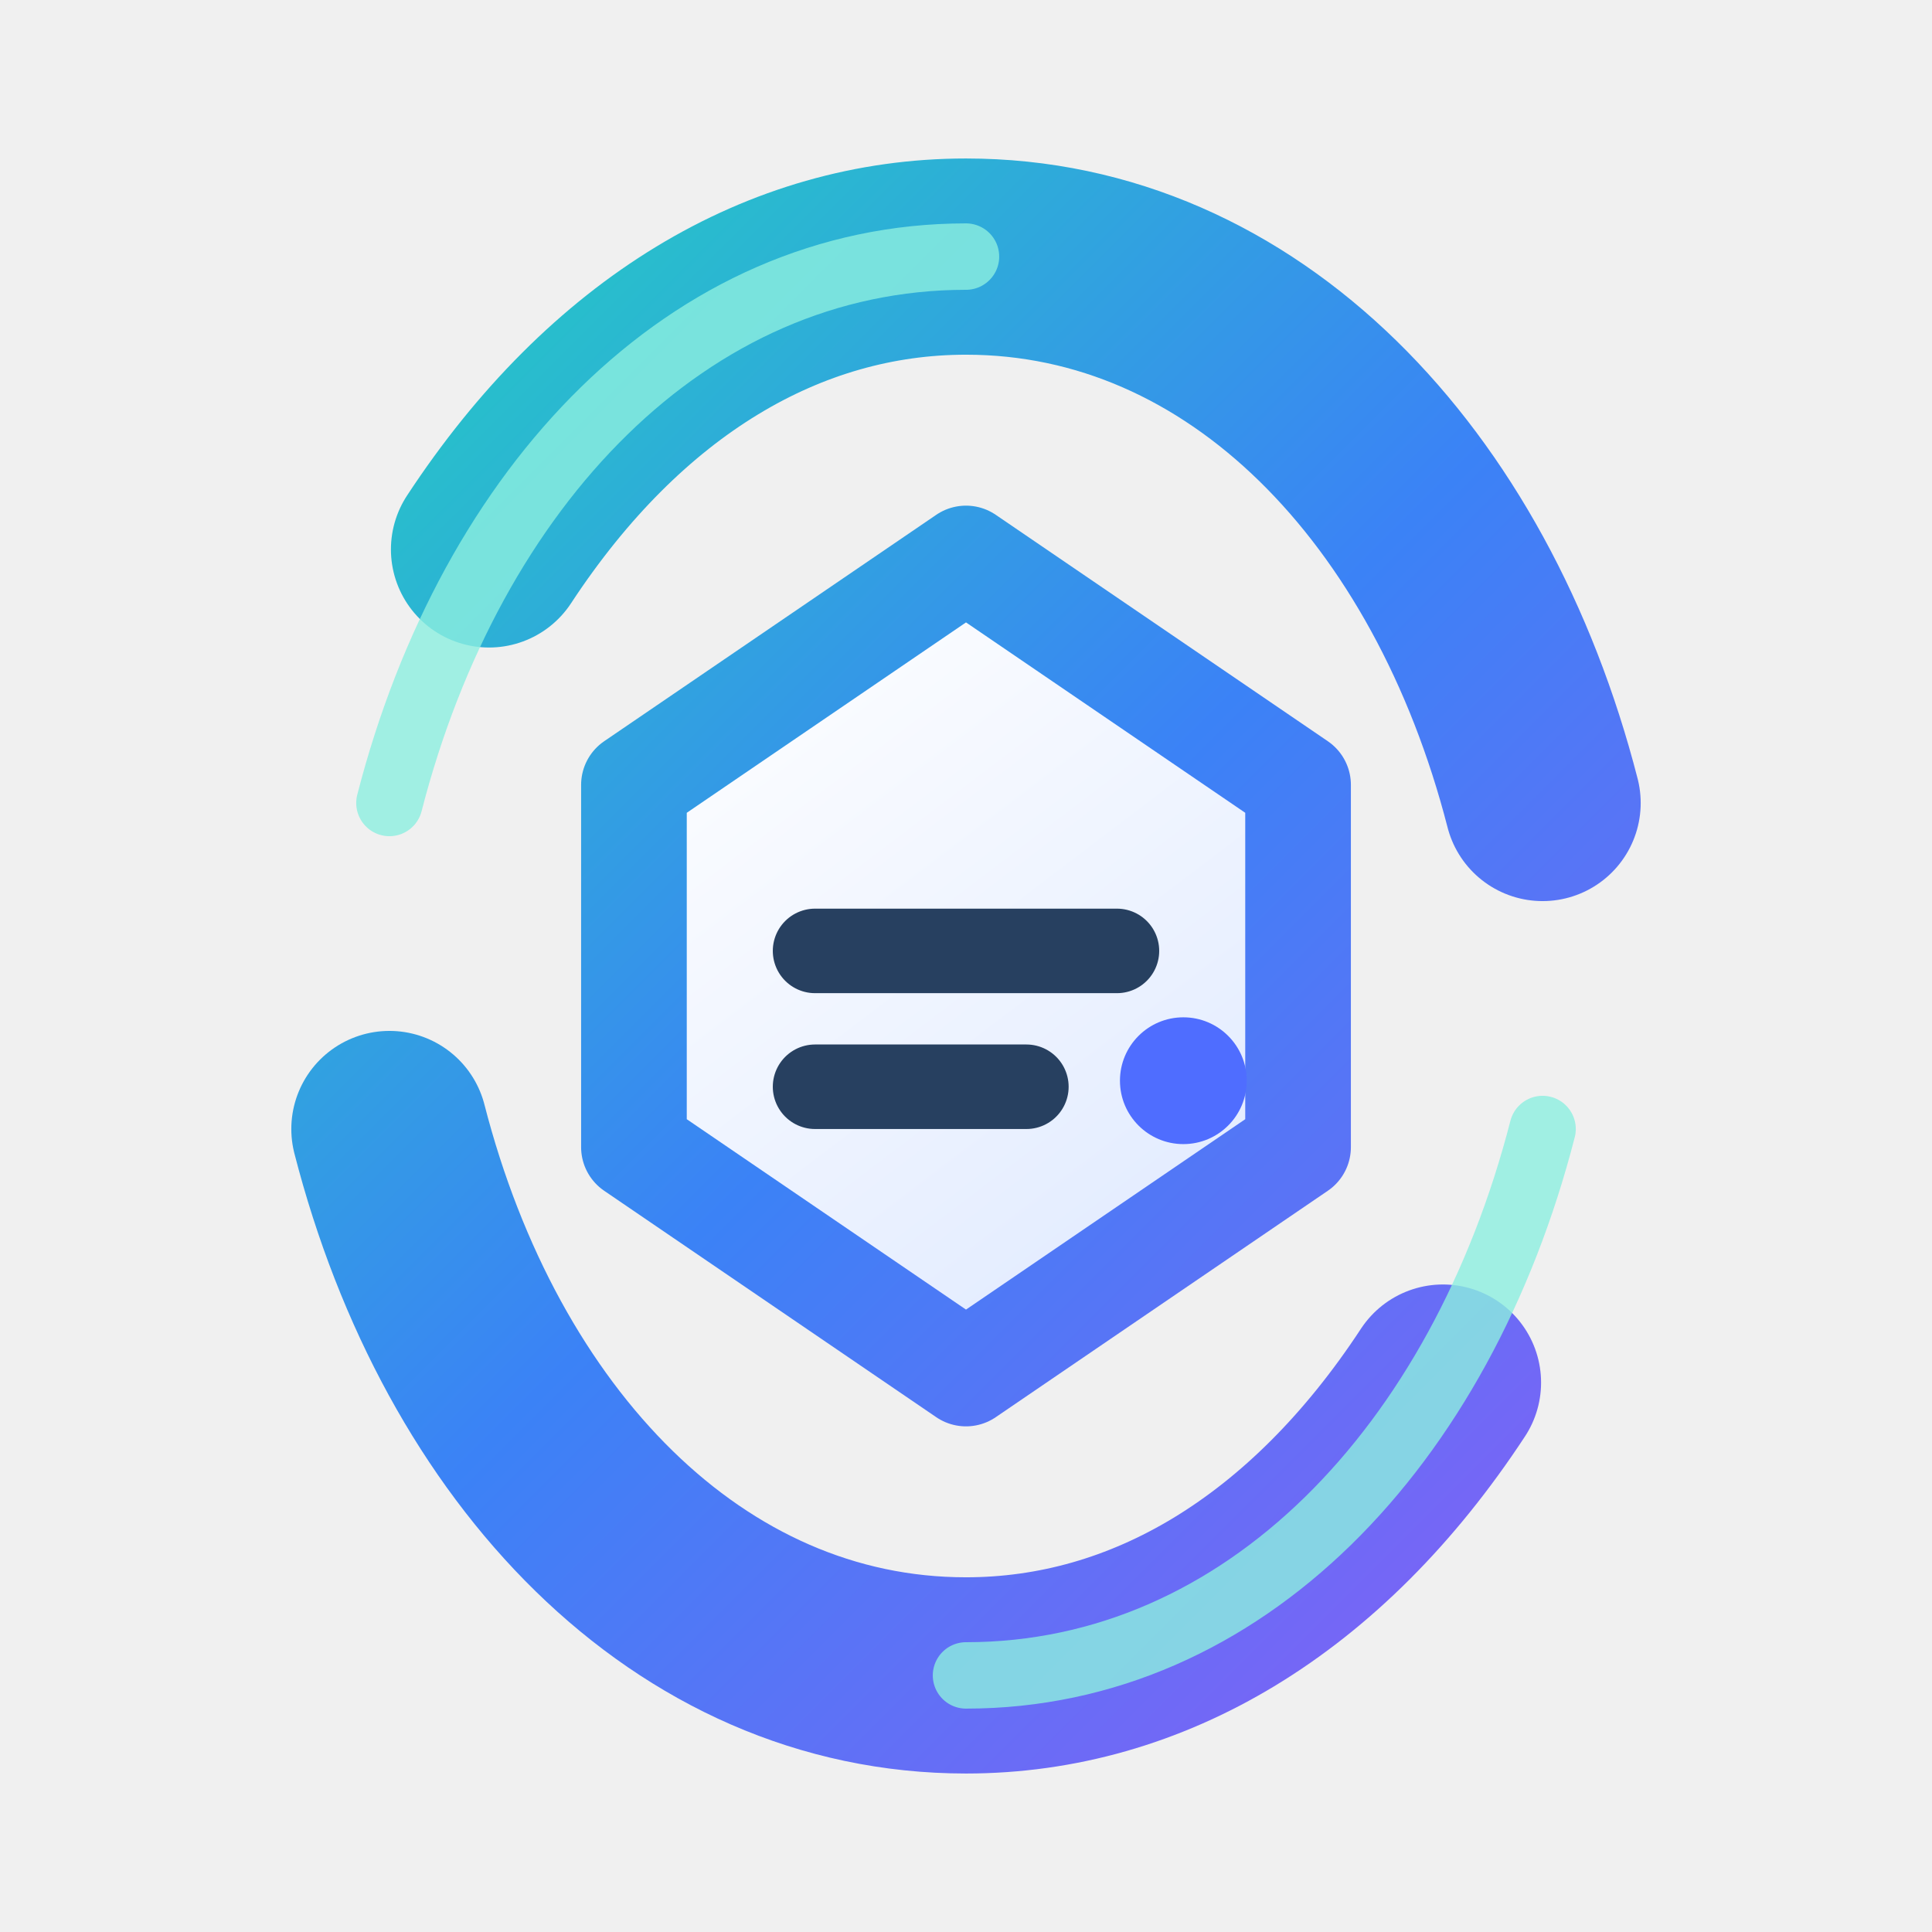
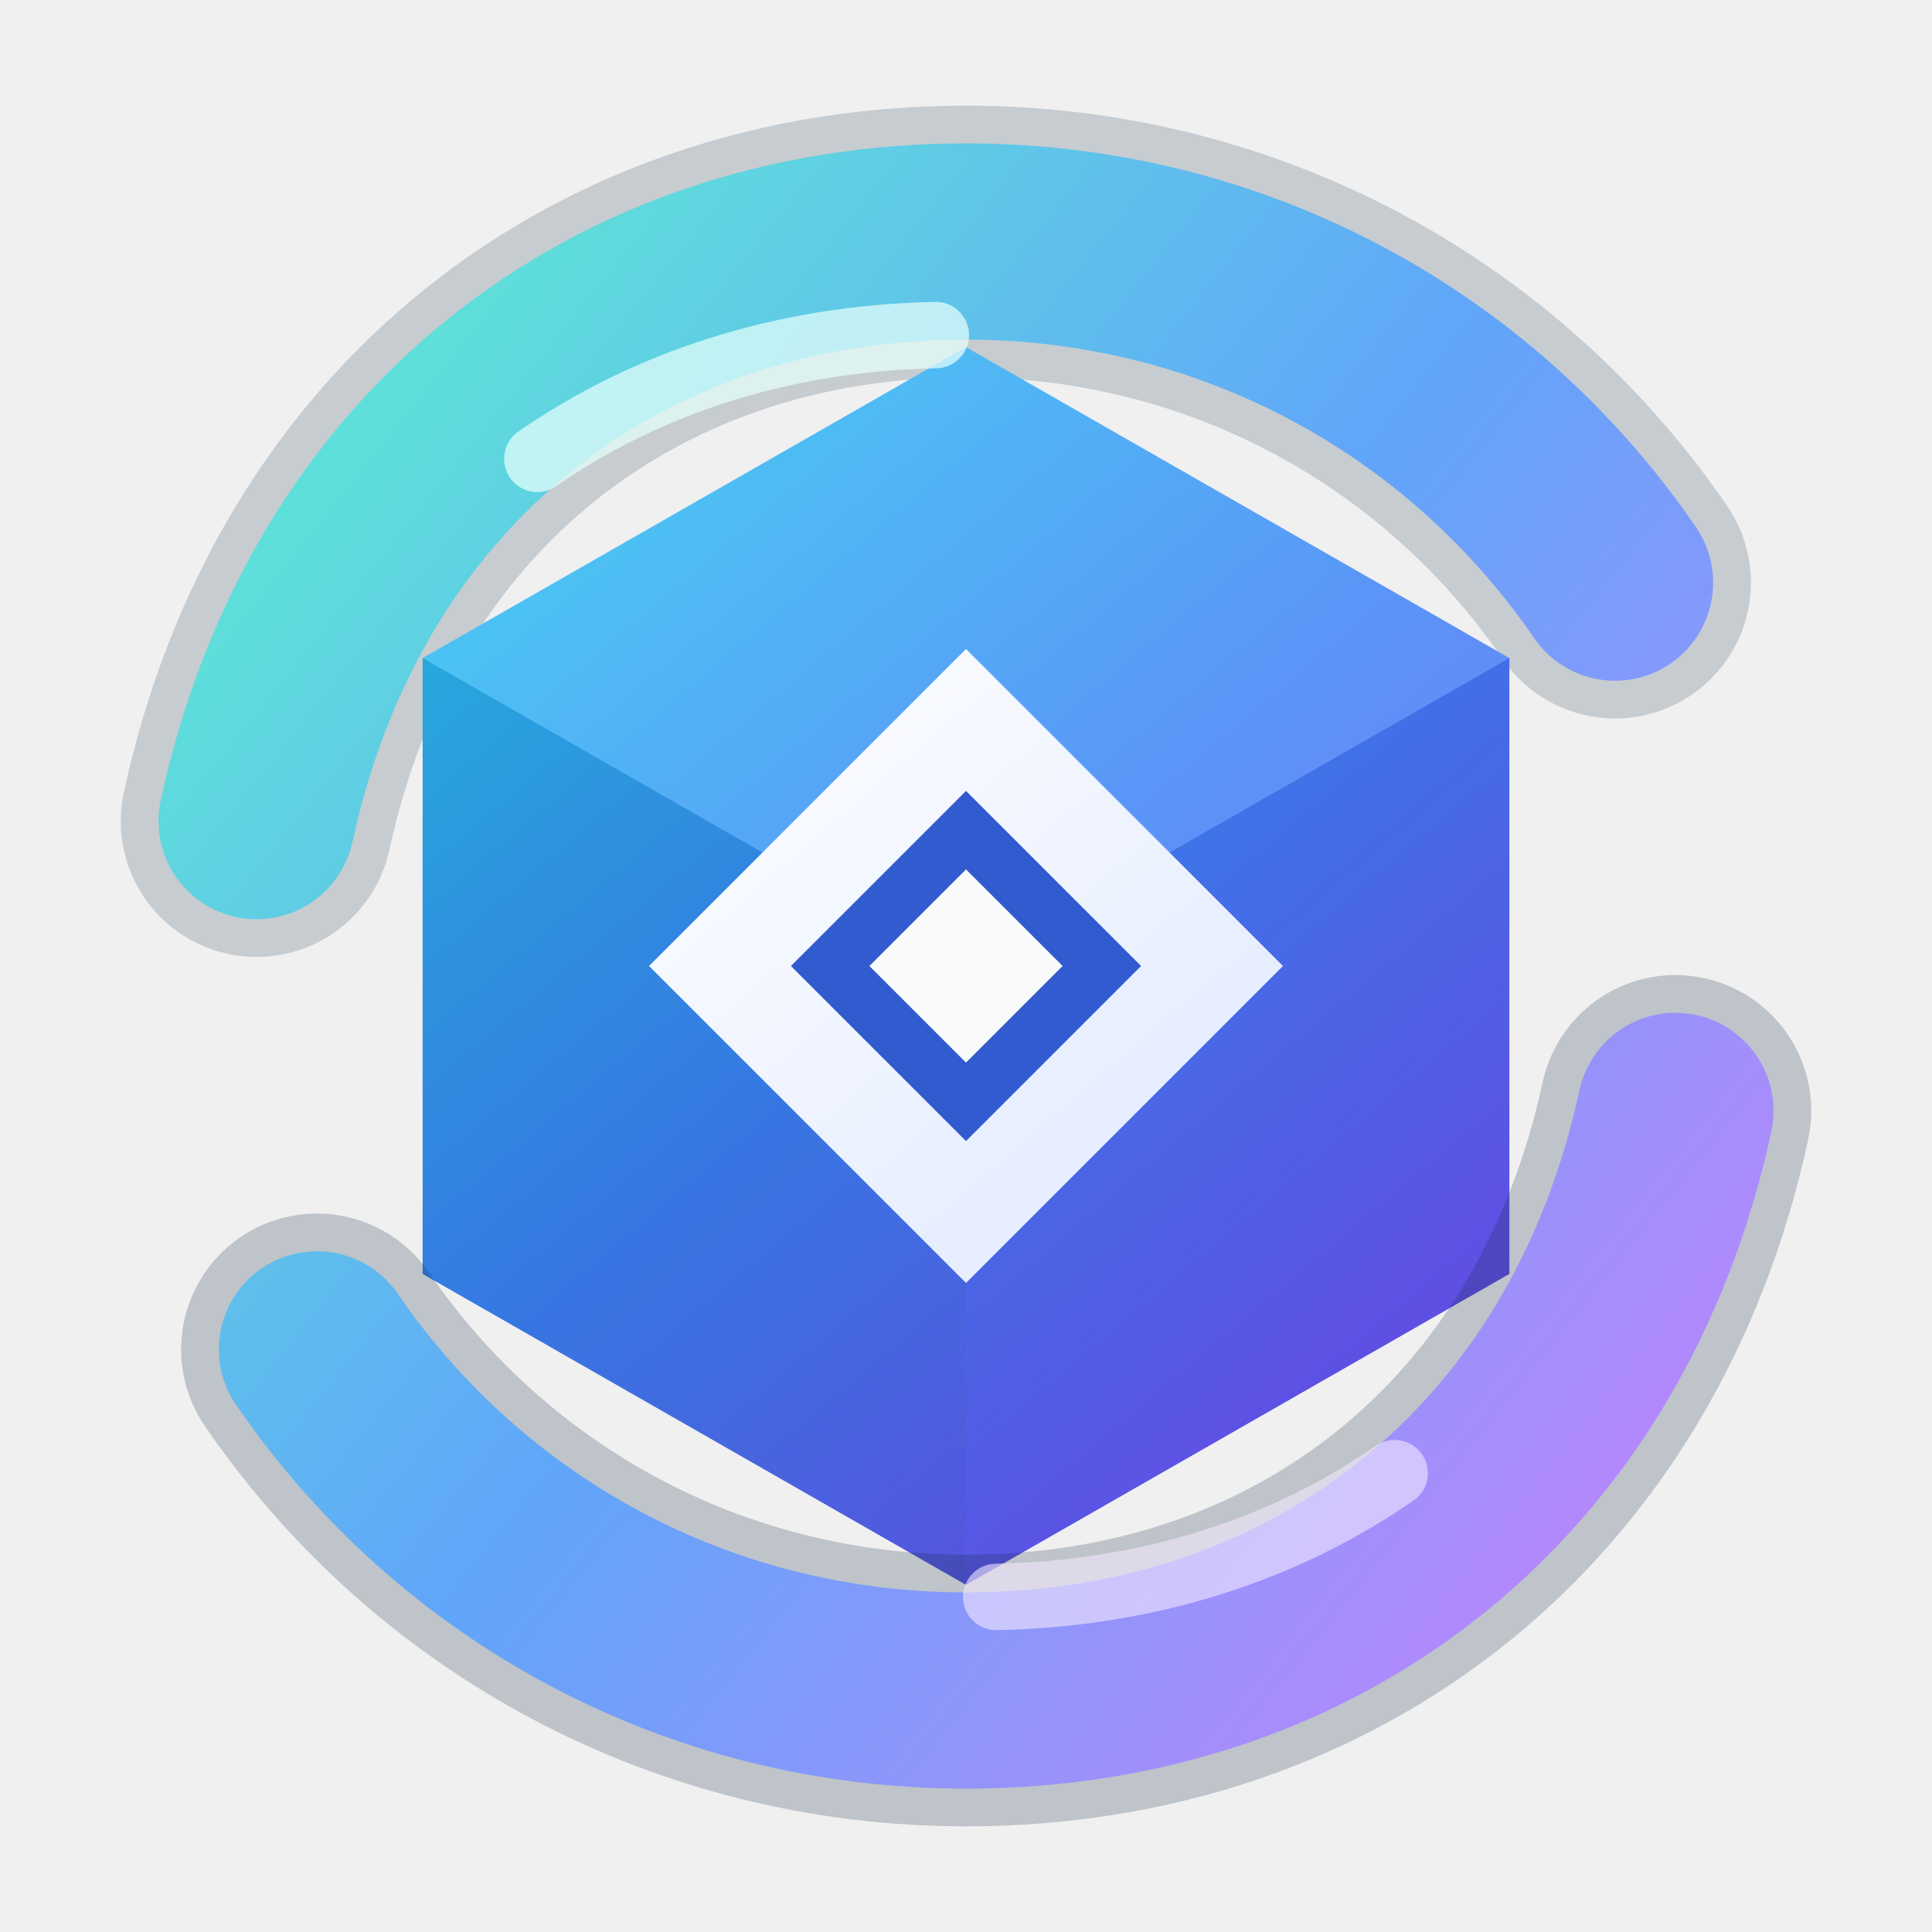
<svg xmlns="http://www.w3.org/2000/svg" viewBox="0 0 64 64" role="img" aria-labelledby="title desc">
  <defs>
-     <linearGradient id="ek-ring" x1="8" y1="8" x2="56" y2="56" gradientUnits="userSpaceOnUse">
-       <stop stop-color="#21D4BD" />
-       <stop offset=".5" stop-color="#3B82F6" />
-       <stop offset="1" stop-color="#8B5CF6" />
+     <linearGradient id="ek-core" x1="13" y1="10" x2="51" y2="55" gradientUnits="userSpaceOnUse">
+       <stop stop-color="#22D3EE" />
+       <stop offset=".48" stop-color="#3B82F6" />
+       <stop offset="1" stop-color="#7C3AED" />
    </linearGradient>
-     <linearGradient id="ek-core" x1="23" y1="20" x2="42" y2="45" gradientUnits="userSpaceOnUse">
+     <linearGradient id="ek-loop" x1="7" y1="12" x2="57" y2="52" gradientUnits="userSpaceOnUse">
+       <stop stop-color="#5EEAD4" />
+       <stop offset=".50" stop-color="#60A5FA" />
+       <stop offset="1" stop-color="#C084FC" />
+     </linearGradient>
+     <linearGradient id="ek-jewel" x1="23" y1="21" x2="42" y2="43" gradientUnits="userSpaceOnUse">
      <stop stop-color="#FFFFFF" />
-       <stop offset="1" stop-color="#DDE8FF" />
+       <stop offset="1" stop-color="#DDE7FF" />
    </linearGradient>
  </defs>
-   <path d="M16.2 18.2C20.4 11.8 26 8.5 32 8.5c9.2 0 16.4 7.6 19.1 18.1" fill="none" stroke="url(#ek-ring)" stroke-width="6.5" stroke-linecap="round" />
-   <path d="M47.8 45.8C43.6 52.2 38 55.5 32 55.5c-9.2 0-16.4-7.6-19.1-18.1" fill="none" stroke="url(#ek-ring)" stroke-width="6.5" stroke-linecap="round" />
-   <path d="M12.9 26.6C15.6 16.1 22.8 8.5 32 8.5M51.1 37.4C48.4 47.9 41.2 55.5 32 55.5" fill="none" stroke="#8CEFE0" stroke-width="2.2" stroke-linecap="round" opacity=".8" />
-   <path d="M32 18.5 43 26v12L32 45.5 21 38V26l11-7.5Z" fill="url(#ek-core)" stroke="url(#ek-ring)" stroke-width="3.5" stroke-linejoin="round" />
-   <path d="M27 31.5h10M27 36h7" fill="none" stroke="#274060" stroke-width="2.8" stroke-linecap="round" />
-   <circle cx="39.2" cy="35.8" r="2.1" fill="#4F6DFF" />
+   <path d="M8.5 27.2C11.1 15.2 20.4 8 32 8c8.8 0 16.7 4.3 21.5 11.3" fill="none" stroke="#102A43" stroke-opacity=".18" stroke-width="9" stroke-linecap="round" />
+   <path d="M8.5 27.2C11.1 15.2 20.4 8 32 8c8.8 0 16.7 4.3 21.5 11.3" fill="none" stroke="url(#ek-loop)" stroke-width="6.5" stroke-linecap="round" />
+   <path d="M32 11.5 50 21.8v20.4L32 52.5 14 42.2V21.8L32 11.5Z" fill="url(#ek-core)" />
+   <path d="m32 11.5 18 10.3-18 10.3-18-10.3L32 11.5Z" fill="#FFFFFF" opacity=".16" />
+   <path d="m14 21.8 18 10.3v20.4L14 42.2V21.8Z" fill="#0F172A" opacity=".10" />
+   <path d="m50 21.8-18 10.3v20.4l18-10.3V21.8Z" fill="#312E81" opacity=".12" />
+   <path d="M32 21.5 42.5 32 32 42.5 21.5 32 32 21.5Z" fill="url(#ek-jewel)" />
+   <path d="M32 26.2 37.8 32 32 37.8 26.2 32 32 26.2Z" fill="#315BCE" />
+   <path d="M32 28.8 35.2 32 32 35.2 28.8 32 32 28.8Z" fill="#F8FAFC" />
+   <path d="M55.5 36.8C52.9 48.8 43.6 56 32 56c-8.8 0-16.7-4.3-21.5-11.3" fill="none" stroke="#102A43" stroke-opacity=".22" stroke-width="9" stroke-linecap="round" />
+   <path d="M55.5 36.8C52.9 48.8 43.6 56 32 56c-8.8 0-16.7-4.3-21.5-11.3" fill="none" stroke="url(#ek-loop)" stroke-width="6.5" stroke-linecap="round" />
+   <path d="M17.8 15.2c3.6-2.5 8.1-4 13.2-4.1" fill="none" stroke="#E6FFFB" stroke-opacity=".72" stroke-width="2.2" stroke-linecap="round" />
+   <path d="M46.2 48.8c-3.6 2.5-8.1 4-13.2 4.1" fill="none" stroke="#F3E8FF" stroke-opacity=".60" stroke-width="2.2" stroke-linecap="round" />
</svg>
